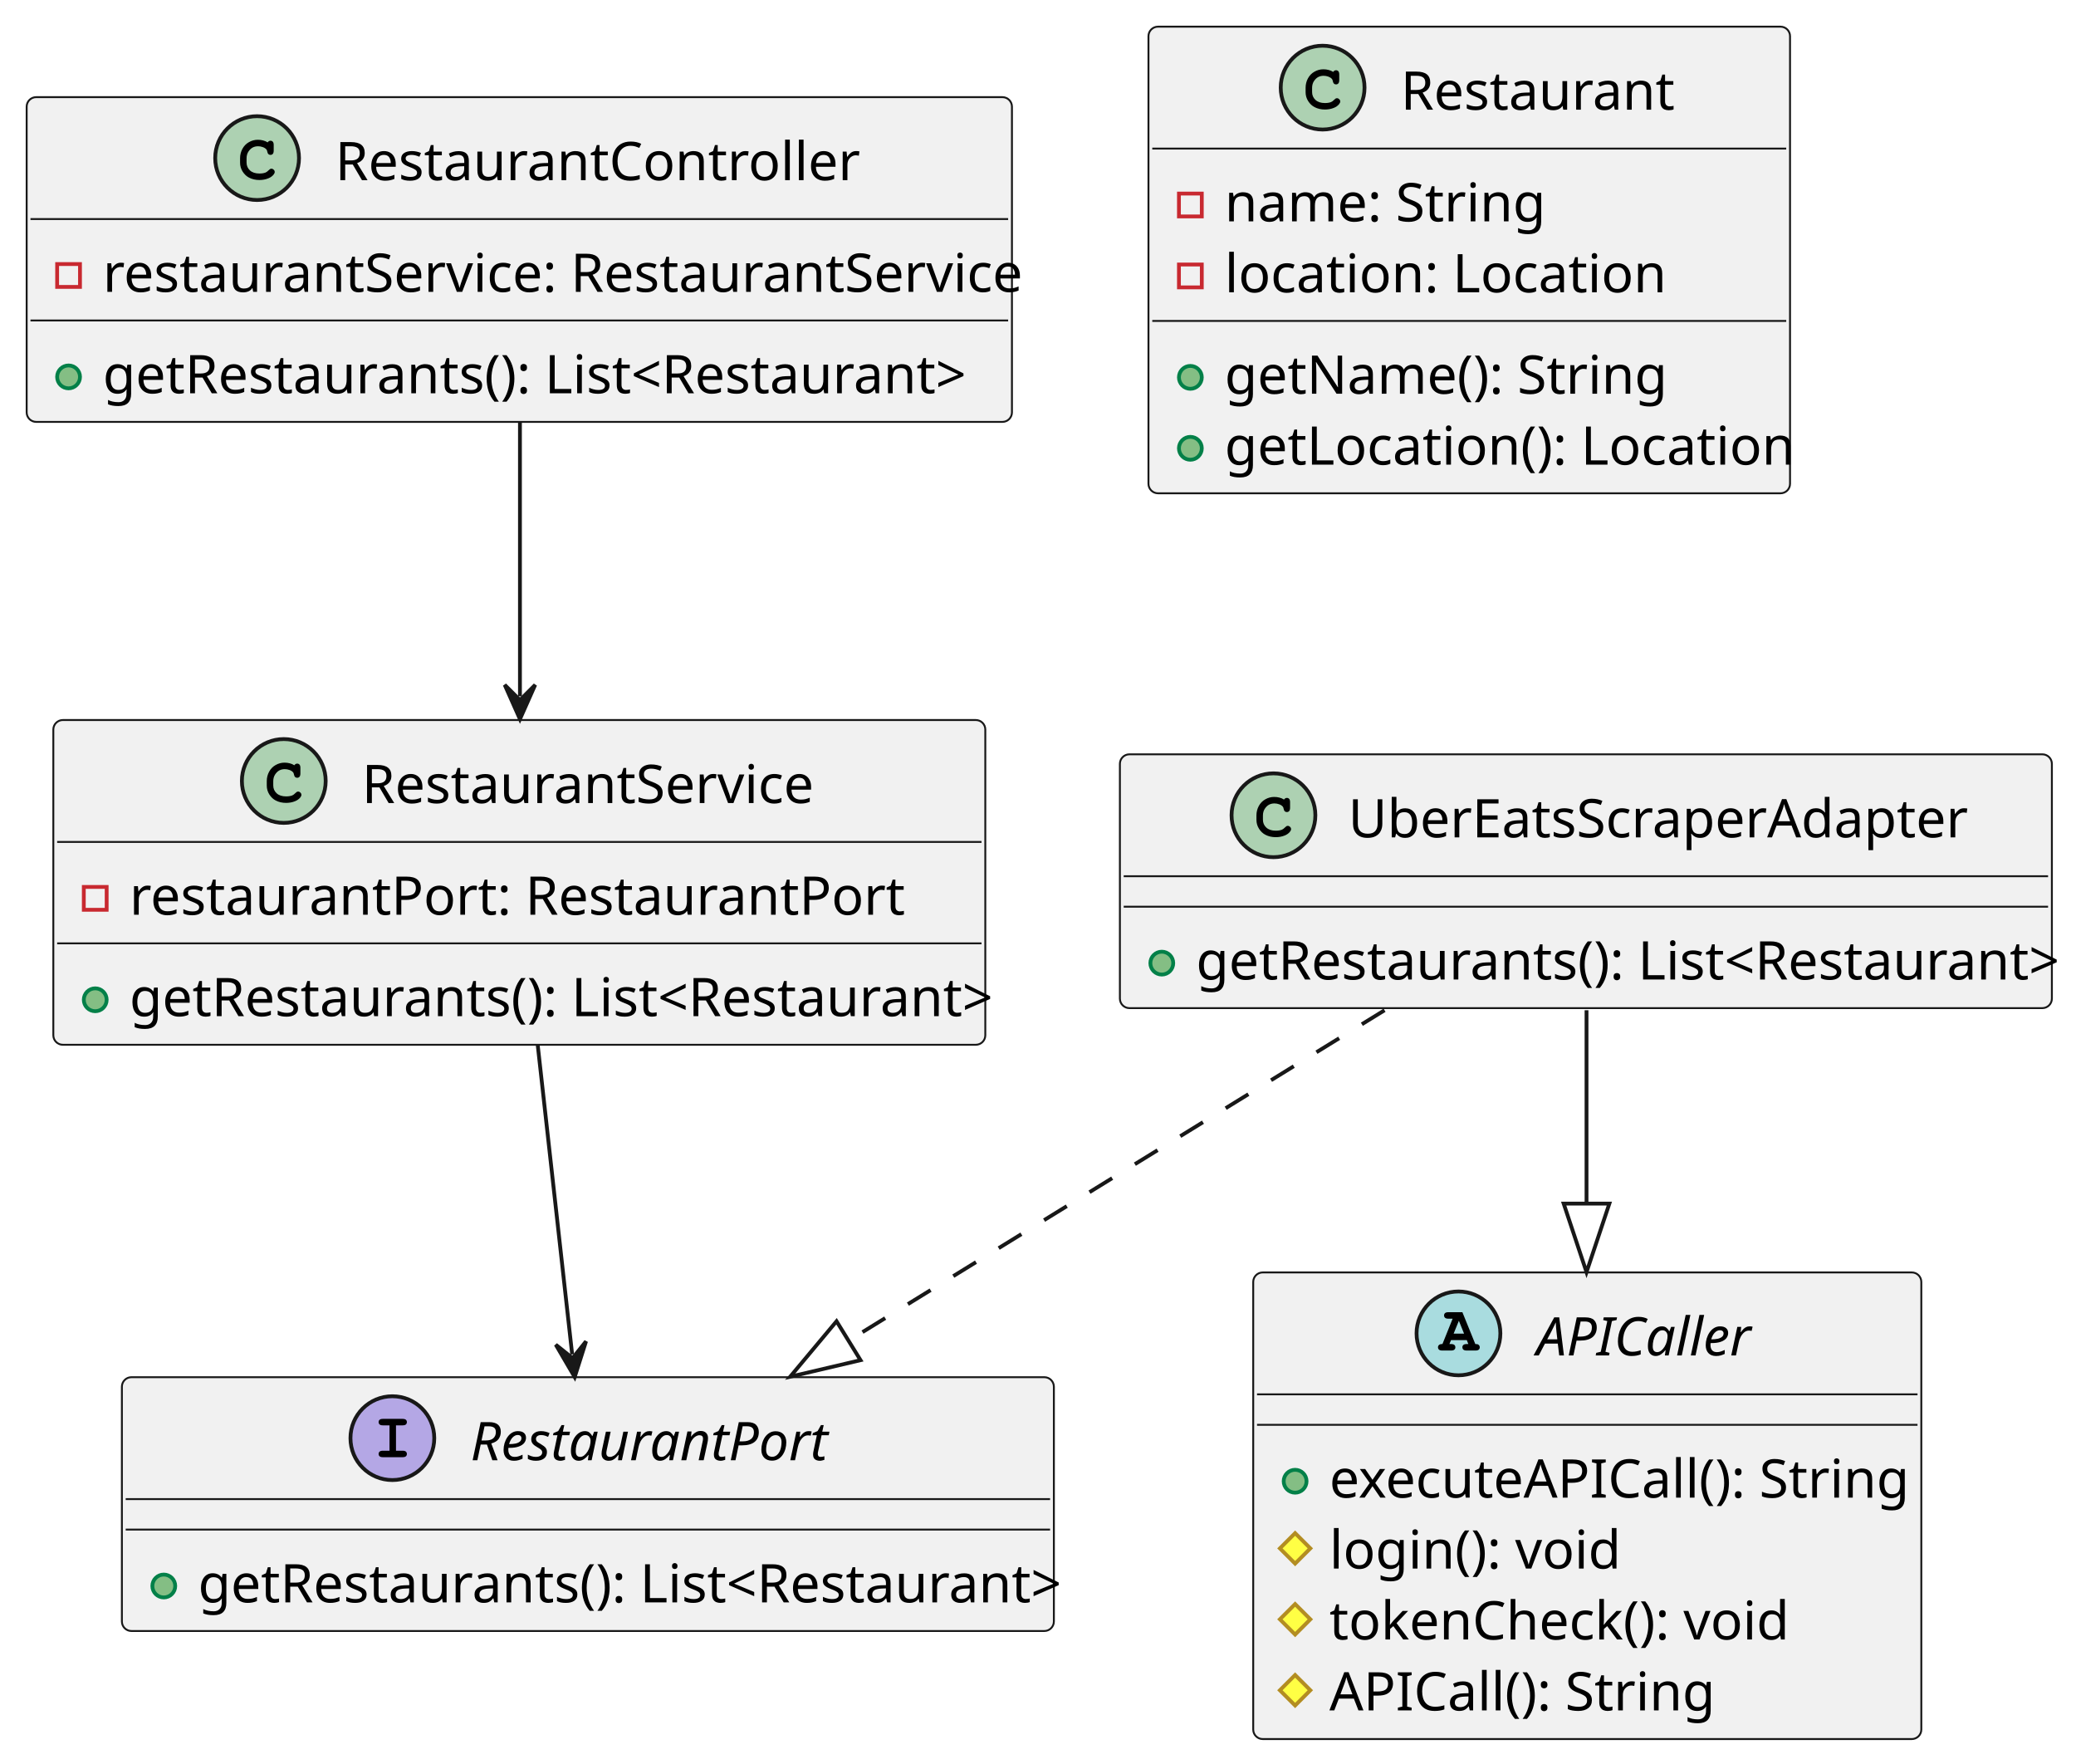
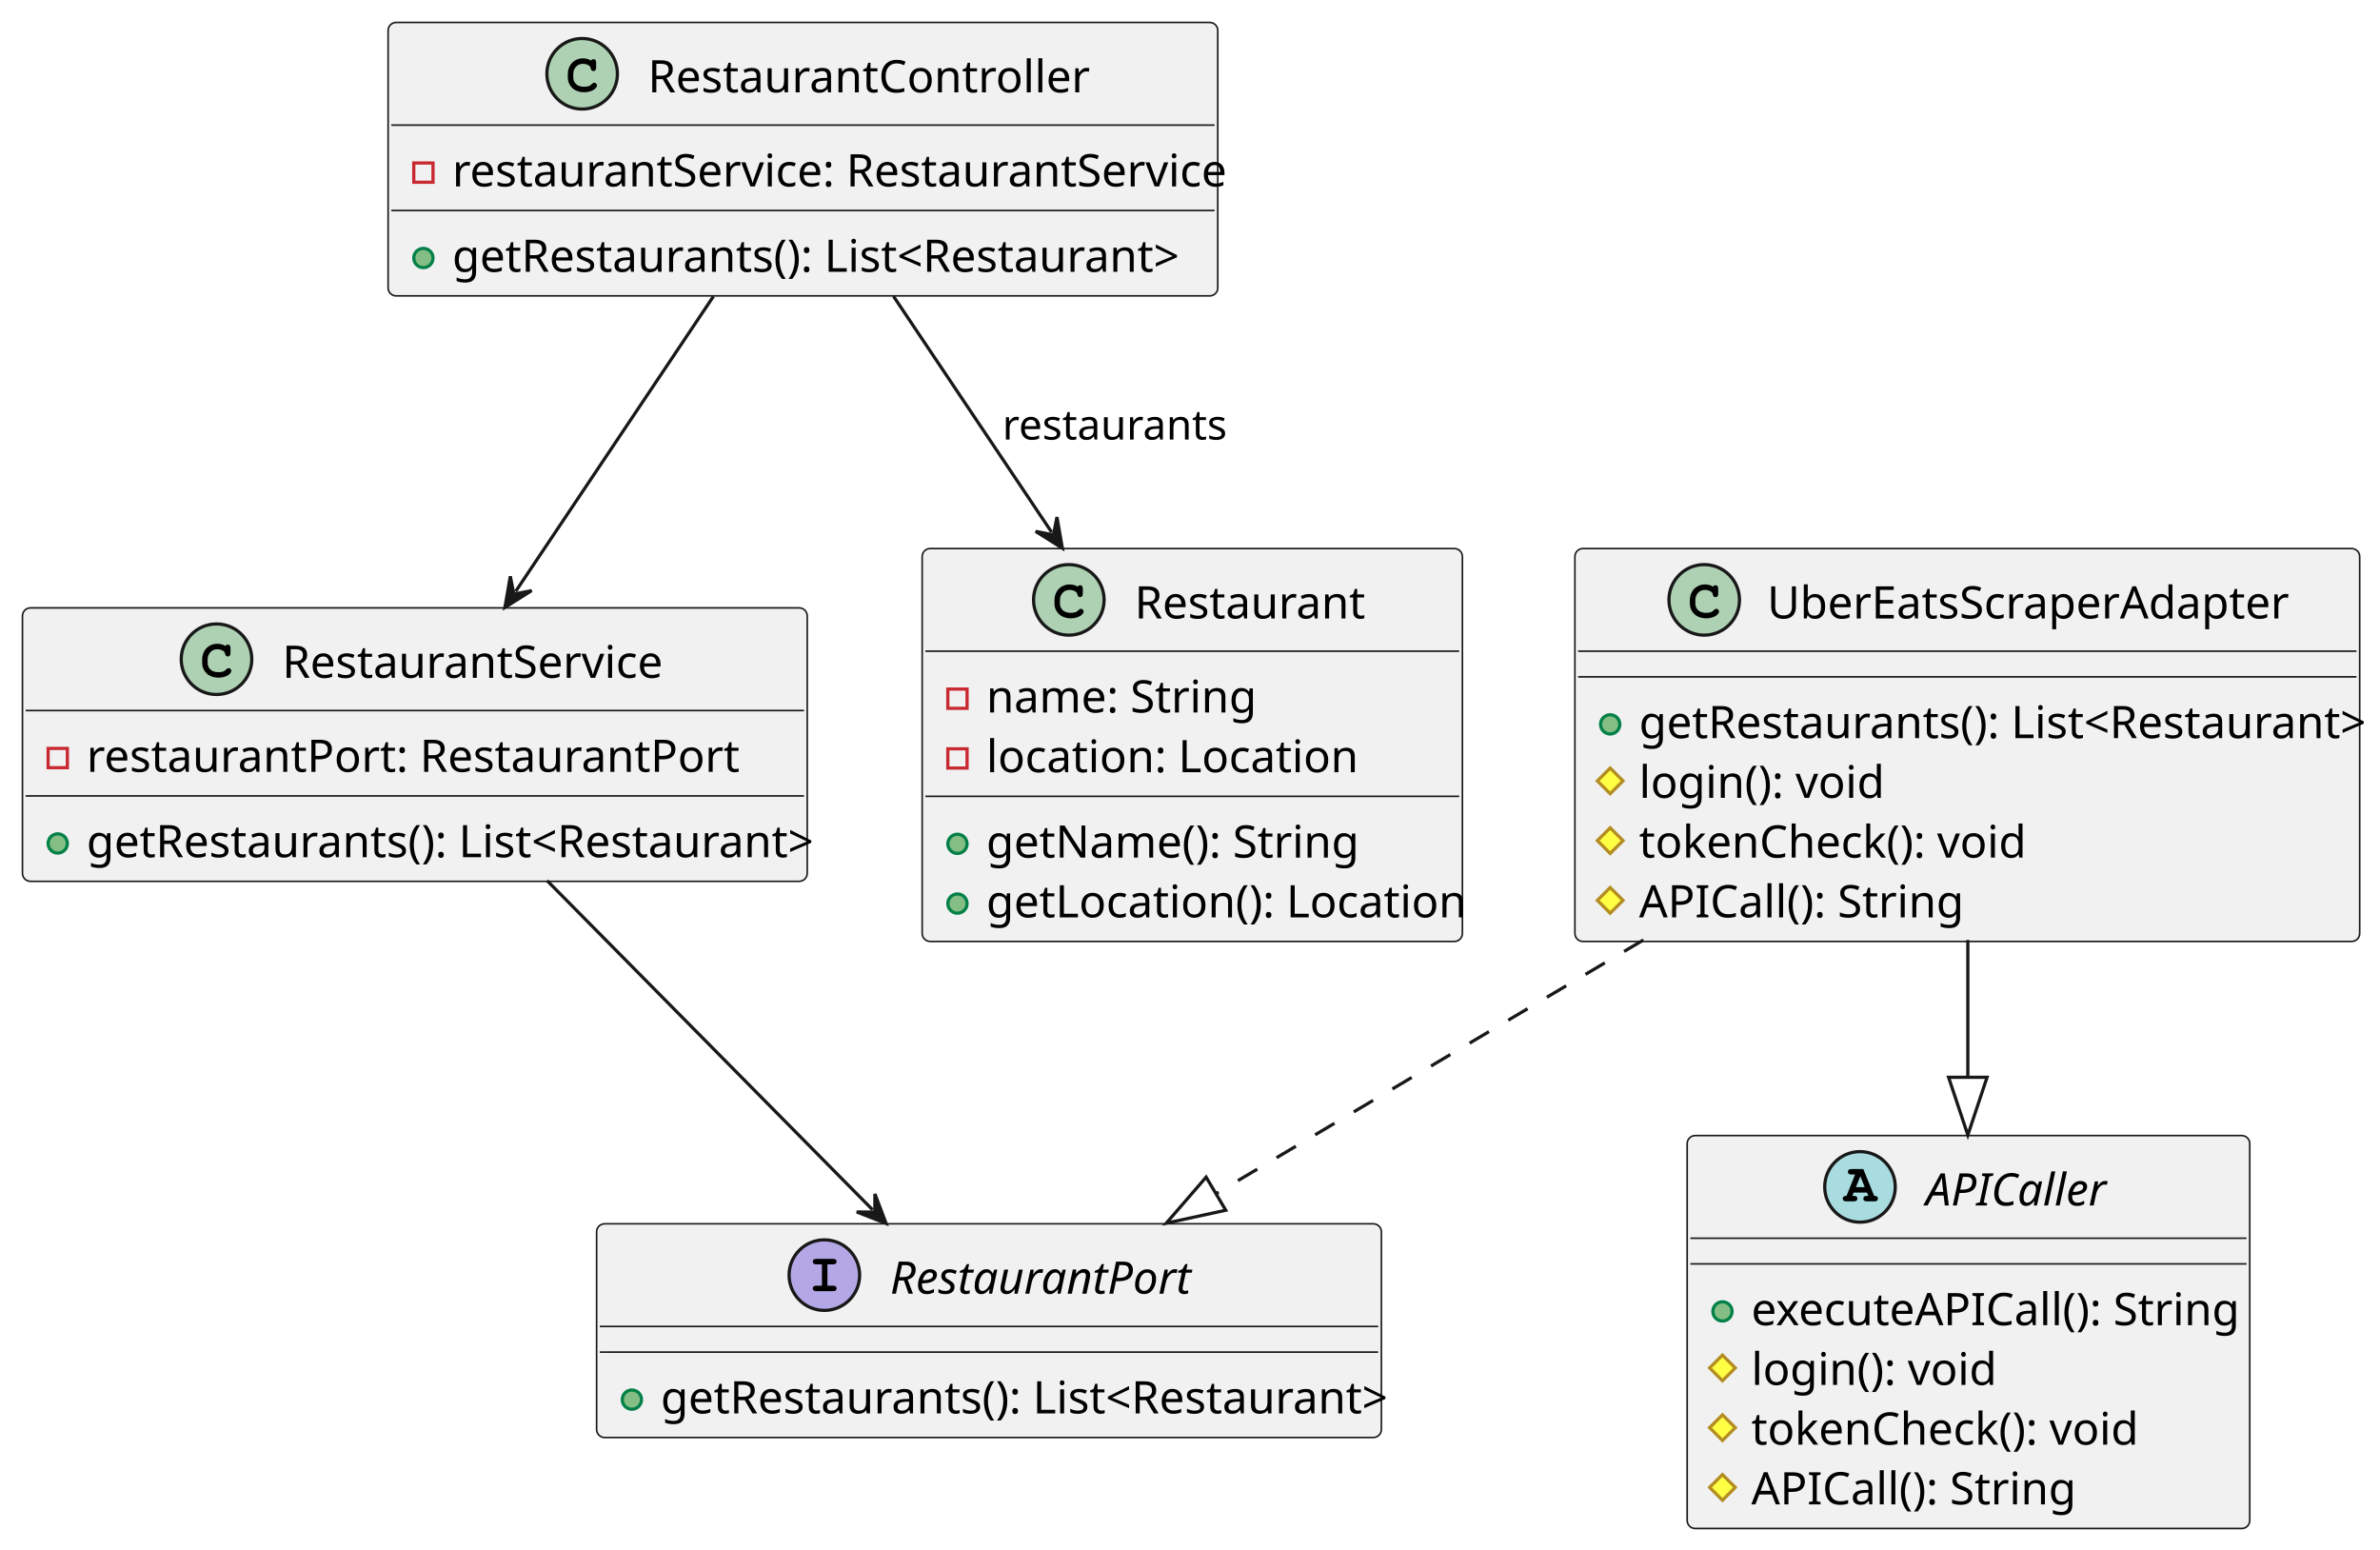
- <svg xmlns="http://www.w3.org/2000/svg" contentStyleType="text/css" height="463px" preserveAspectRatio="none" style="width:545px;height:463px;background:#FFFFFF;" version="1.1" viewBox="0 0 545 463" width="545px" zoomAndPan="magnify">
+ <svg xmlns="http://www.w3.org/2000/svg" contentStyleType="text/css" height="483px" preserveAspectRatio="none" style="width:742px;height:483px;background:#FFFFFF;" version="1.1" viewBox="0 0 742 483" width="742px" zoomAndPan="magnify">
  <defs />
  <g>
    <g id="elem_RestaurantController">
-       <rect codeLine="3" fill="#F1F1F1" height="85.242" id="RestaurantController" rx="2.5" ry="2.5" style="stroke:#181818;stroke-width:0.5;" width="258.661" x="7" y="25.5" />
-       <ellipse cx="67.495" cy="41.5" fill="#ADD1B2" rx="11" ry="11" style="stroke:#181818;stroke-width:1.0;" />
-       <path d="M70.26,37.375 Q70.416,37.156 70.604,37.047 Q70.791,36.938 71.01,36.938 Q71.385,36.938 71.62,37.203 Q71.854,37.453 71.854,38.062 L71.854,39.516 Q71.854,40.125 71.62,40.391 Q71.385,40.656 71.01,40.656 Q70.666,40.656 70.463,40.453 Q70.26,40.266 70.151,39.75 Q70.104,39.391 69.916,39.203 Q69.588,38.828 68.979,38.609 Q68.37,38.391 67.745,38.391 Q66.979,38.391 66.338,38.719 Q65.713,39.047 65.213,39.797 Q64.729,40.547 64.729,41.578 L64.729,42.672 Q64.729,43.906 65.62,44.734 Q66.51,45.547 68.104,45.547 Q69.041,45.547 69.698,45.297 Q70.088,45.141 70.51,44.703 Q70.776,44.438 70.916,44.359 Q71.073,44.281 71.276,44.281 Q71.604,44.281 71.854,44.547 Q72.12,44.797 72.12,45.141 Q72.12,45.484 71.776,45.891 Q71.276,46.469 70.479,46.797 Q69.401,47.25 68.104,47.25 Q66.588,47.25 65.385,46.625 Q64.401,46.125 63.713,45.062 Q63.026,43.984 63.026,42.703 L63.026,41.547 Q63.026,40.219 63.635,39.078 Q64.26,37.922 65.354,37.312 Q66.448,36.688 67.682,36.688 Q68.416,36.688 69.057,36.859 Q69.713,37.016 70.26,37.375 Z " fill="#000000" />
-       <text fill="#000000" font-family="sans-serif" font-size="14" lengthAdjust="spacing" textLength="129.172" x="87.995" y="47.297">RestaurantController</text>
-       <line style="stroke:#181818;stroke-width:0.5;" x1="8" x2="264.661" y1="57.5" y2="57.5" />
-       <rect fill="none" height="6" style="stroke:#C82930;stroke-width:1.0;" width="6" x="15" y="69.311" />
-       <text fill="#000000" font-family="sans-serif" font-size="14" lengthAdjust="spacing" textLength="232.661" x="27" y="76.607">restaurantService: RestaurantService</text>
-       <line style="stroke:#181818;stroke-width:0.5;" x1="8" x2="264.661" y1="84.121" y2="84.121" />
-       <ellipse cx="18" cy="98.932" fill="#84BE84" rx="3" ry="3" style="stroke:#038048;stroke-width:1.0;" />
-       <text fill="#000000" font-family="sans-serif" font-size="14" lengthAdjust="spacing" textLength="218.668" x="27" y="103.228">getRestaurants(): List&lt;Restaurant&gt;</text>
+       <rect codeLine="3" fill="#F1F1F1" height="85.242" id="RestaurantController" rx="2.5" ry="2.5" style="stroke:#181818;stroke-width:0.5;" width="258.661" x="121" y="7" />
+       <ellipse cx="181.495" cy="23" fill="#ADD1B2" rx="11" ry="11" style="stroke:#181818;stroke-width:1.0;" />
+       <path d="M184.26,18.875 Q184.417,18.656 184.604,18.547 Q184.792,18.438 185.01,18.438 Q185.385,18.438 185.62,18.703 Q185.854,18.953 185.854,19.562 L185.854,21.016 Q185.854,21.625 185.62,21.891 Q185.385,22.156 185.01,22.156 Q184.667,22.156 184.463,21.953 Q184.26,21.766 184.151,21.25 Q184.104,20.891 183.917,20.703 Q183.588,20.328 182.979,20.109 Q182.37,19.891 181.745,19.891 Q180.979,19.891 180.338,20.219 Q179.713,20.547 179.213,21.297 Q178.729,22.047 178.729,23.078 L178.729,24.172 Q178.729,25.406 179.62,26.234 Q180.51,27.047 182.104,27.047 Q183.042,27.047 183.698,26.797 Q184.088,26.641 184.51,26.203 Q184.776,25.938 184.917,25.859 Q185.073,25.781 185.276,25.781 Q185.604,25.781 185.854,26.047 Q186.12,26.297 186.12,26.641 Q186.12,26.984 185.776,27.391 Q185.276,27.969 184.479,28.297 Q183.401,28.75 182.104,28.75 Q180.588,28.75 179.385,28.125 Q178.401,27.625 177.713,26.562 Q177.026,25.484 177.026,24.203 L177.026,23.047 Q177.026,21.719 177.635,20.578 Q178.26,19.422 179.354,18.812 Q180.448,18.188 181.682,18.188 Q182.417,18.188 183.057,18.359 Q183.713,18.516 184.26,18.875 Z " fill="#000000" />
+       <text fill="#000000" font-family="sans-serif" font-size="14" lengthAdjust="spacing" textLength="129.172" x="201.995" y="28.797">RestaurantController</text>
+       <line style="stroke:#181818;stroke-width:0.5;" x1="122" x2="378.661" y1="39" y2="39" />
+       <rect fill="none" height="6" style="stroke:#C82930;stroke-width:1.0;" width="6" x="129" y="50.81" />
+       <text fill="#000000" font-family="sans-serif" font-size="14" lengthAdjust="spacing" textLength="232.661" x="141" y="58.107">restaurantService: RestaurantService</text>
+       <line style="stroke:#181818;stroke-width:0.5;" x1="122" x2="378.661" y1="65.621" y2="65.621" />
+       <ellipse cx="132" cy="80.432" fill="#84BE84" rx="3" ry="3" style="stroke:#038048;stroke-width:1.0;" />
+       <text fill="#000000" font-family="sans-serif" font-size="14" lengthAdjust="spacing" textLength="218.668" x="141" y="84.728">getRestaurants(): List&lt;Restaurant&gt;</text>
    </g>
    <g id="elem_RestaurantService">
-       <rect codeLine="9" fill="#F1F1F1" height="85.242" id="RestaurantService" rx="2.5" ry="2.5" style="stroke:#181818;stroke-width:0.5;" width="244.668" x="14" y="189" />
-       <ellipse cx="74.501" cy="205" fill="#ADD1B2" rx="11" ry="11" style="stroke:#181818;stroke-width:1.0;" />
-       <path d="M77.267,200.875 Q77.423,200.656 77.611,200.547 Q77.798,200.438 78.017,200.438 Q78.392,200.438 78.626,200.703 Q78.861,200.953 78.861,201.562 L78.861,203.016 Q78.861,203.625 78.626,203.891 Q78.392,204.156 78.017,204.156 Q77.673,204.156 77.47,203.953 Q77.267,203.766 77.158,203.25 Q77.111,202.891 76.923,202.703 Q76.595,202.328 75.986,202.109 Q75.376,201.891 74.751,201.891 Q73.986,201.891 73.345,202.219 Q72.72,202.547 72.22,203.297 Q71.736,204.047 71.736,205.078 L71.736,206.172 Q71.736,207.406 72.626,208.234 Q73.517,209.047 75.111,209.047 Q76.048,209.047 76.705,208.797 Q77.095,208.641 77.517,208.203 Q77.783,207.938 77.923,207.859 Q78.08,207.781 78.283,207.781 Q78.611,207.781 78.861,208.047 Q79.126,208.297 79.126,208.641 Q79.126,208.984 78.783,209.391 Q78.283,209.969 77.486,210.297 Q76.408,210.75 75.111,210.75 Q73.595,210.75 72.392,210.125 Q71.408,209.625 70.72,208.562 Q70.033,207.484 70.033,206.203 L70.033,205.047 Q70.033,203.719 70.642,202.578 Q71.267,201.422 72.361,200.812 Q73.455,200.188 74.689,200.188 Q75.423,200.188 76.064,200.359 Q76.72,200.516 77.267,200.875 Z " fill="#000000" />
-       <text fill="#000000" font-family="sans-serif" font-size="14" lengthAdjust="spacing" textLength="115.165" x="95.001" y="210.797">RestaurantService</text>
-       <line style="stroke:#181818;stroke-width:0.5;" x1="15" x2="257.668" y1="221" y2="221" />
-       <rect fill="none" height="6" style="stroke:#C82930;stroke-width:1.0;" width="6" x="22" y="232.81" />
-       <text fill="#000000" font-family="sans-serif" font-size="14" lengthAdjust="spacing" textLength="190.648" x="34" y="240.107">restaurantPort: RestaurantPort</text>
-       <line style="stroke:#181818;stroke-width:0.5;" x1="15" x2="257.668" y1="247.621" y2="247.621" />
-       <ellipse cx="25" cy="262.432" fill="#84BE84" rx="3" ry="3" style="stroke:#038048;stroke-width:1.0;" />
-       <text fill="#000000" font-family="sans-serif" font-size="14" lengthAdjust="spacing" textLength="218.668" x="34" y="266.728">getRestaurants(): List&lt;Restaurant&gt;</text>
+       <rect codeLine="9" fill="#F1F1F1" height="85.242" id="RestaurantService" rx="2.5" ry="2.5" style="stroke:#181818;stroke-width:0.5;" width="244.668" x="7" y="189.5" />
+       <ellipse cx="67.501" cy="205.5" fill="#ADD1B2" rx="11" ry="11" style="stroke:#181818;stroke-width:1.0;" />
+       <path d="M70.267,201.375 Q70.423,201.156 70.611,201.047 Q70.798,200.938 71.017,200.938 Q71.392,200.938 71.626,201.203 Q71.861,201.453 71.861,202.062 L71.861,203.516 Q71.861,204.125 71.626,204.391 Q71.392,204.656 71.017,204.656 Q70.673,204.656 70.47,204.453 Q70.267,204.266 70.158,203.75 Q70.111,203.391 69.923,203.203 Q69.595,202.828 68.986,202.609 Q68.376,202.391 67.751,202.391 Q66.986,202.391 66.345,202.719 Q65.72,203.047 65.22,203.797 Q64.736,204.547 64.736,205.578 L64.736,206.672 Q64.736,207.906 65.626,208.734 Q66.517,209.547 68.111,209.547 Q69.048,209.547 69.705,209.297 Q70.095,209.141 70.517,208.703 Q70.783,208.438 70.923,208.359 Q71.08,208.281 71.283,208.281 Q71.611,208.281 71.861,208.547 Q72.126,208.797 72.126,209.141 Q72.126,209.484 71.783,209.891 Q71.283,210.469 70.486,210.797 Q69.408,211.25 68.111,211.25 Q66.595,211.25 65.392,210.625 Q64.408,210.125 63.72,209.062 Q63.033,207.984 63.033,206.703 L63.033,205.547 Q63.033,204.219 63.642,203.078 Q64.267,201.922 65.361,201.312 Q66.455,200.688 67.689,200.688 Q68.423,200.688 69.064,200.859 Q69.72,201.016 70.267,201.375 Z " fill="#000000" />
+       <text fill="#000000" font-family="sans-serif" font-size="14" lengthAdjust="spacing" textLength="115.165" x="88.001" y="211.297">RestaurantService</text>
+       <line style="stroke:#181818;stroke-width:0.5;" x1="8" x2="250.668" y1="221.5" y2="221.5" />
+       <rect fill="none" height="6" style="stroke:#C82930;stroke-width:1.0;" width="6" x="15" y="233.31" />
+       <text fill="#000000" font-family="sans-serif" font-size="14" lengthAdjust="spacing" textLength="190.648" x="27" y="240.607">restaurantPort: RestaurantPort</text>
+       <line style="stroke:#181818;stroke-width:0.5;" x1="8" x2="250.668" y1="248.121" y2="248.121" />
+       <ellipse cx="18" cy="262.932" fill="#84BE84" rx="3" ry="3" style="stroke:#038048;stroke-width:1.0;" />
+       <text fill="#000000" font-family="sans-serif" font-size="14" lengthAdjust="spacing" textLength="218.668" x="27" y="267.228">getRestaurants(): List&lt;Restaurant&gt;</text>
    </g>
    <g id="elem_APICaller">
-       <rect codeLine="15" fill="#F1F1F1" height="122.484" id="APICaller" rx="2.5" ry="2.5" style="stroke:#181818;stroke-width:0.5;" width="175.393" x="329" y="334" />
-       <ellipse cx="382.881" cy="350" fill="#A9DCDF" rx="11" ry="11" style="stroke:#181818;stroke-width:1.0;" />
-       <path d="M385.068,351.766 L380.928,351.766 L380.506,352.797 L380.928,352.797 Q381.537,352.797 381.803,353.031 Q382.068,353.266 382.068,353.656 Q382.068,354.031 381.803,354.266 Q381.537,354.5 380.928,354.5 L378.631,354.5 Q378.022,354.5 377.772,354.266 Q377.506,354.031 377.506,353.641 Q377.506,353.266 377.787,353.031 Q378.053,352.781 378.678,352.797 L381.35,346.141 L380.24,346.141 Q379.631,346.141 379.365,345.906 Q379.1,345.672 379.1,345.281 Q379.1,344.906 379.365,344.672 Q379.631,344.438 380.24,344.438 L383.912,344.438 L387.303,352.797 Q387.897,352.797 388.084,352.938 Q388.475,353.203 388.475,353.656 Q388.475,354.031 388.209,354.266 Q387.959,354.5 387.35,354.5 L385.053,354.5 Q384.443,354.5 384.178,354.266 Q383.912,354.031 383.912,353.641 Q383.912,353.266 384.178,353.031 Q384.443,352.797 385.053,352.797 L385.475,352.797 L385.068,351.766 Z M384.35,350.062 L382.99,346.688 L381.615,350.062 L384.35,350.062 Z " fill="#000000" />
-       <text fill="#000000" font-family="sans-serif" font-size="14" font-style="italic" lengthAdjust="spacing" textLength="59.131" x="403.381" y="355.797">APICaller</text>
-       <line style="stroke:#181818;stroke-width:0.5;" x1="330" x2="503.393" y1="366" y2="366" />
-       <line style="stroke:#181818;stroke-width:0.5;" x1="330" x2="503.393" y1="374" y2="374" />
-       <ellipse cx="340" cy="388.81" fill="#84BE84" rx="3" ry="3" style="stroke:#038048;stroke-width:1.0;" />
-       <text fill="#000000" font-family="sans-serif" font-size="14" lengthAdjust="spacing" textLength="149.393" x="349" y="393.107">executeAPICall(): String</text>
-       <polygon fill="#FFFF44" points="340,402.432,344,406.432,340,410.432,336,406.432" style="stroke:#B38D22;stroke-width:1.0;" />
-       <text fill="#000000" font-family="sans-serif" font-size="14" lengthAdjust="spacing" textLength="72.365" x="349" y="411.728">login(): void</text>
-       <polygon fill="#FFFF44" points="340,421.053,344,425.053,340,429.053,336,425.053" style="stroke:#B38D22;stroke-width:1.0;" />
-       <text fill="#000000" font-family="sans-serif" font-size="14" lengthAdjust="spacing" textLength="116.717" x="349" y="430.35">tokenCheck(): void</text>
-       <polygon fill="#FFFF44" points="340,439.674,344,443.674,340,447.674,336,443.674" style="stroke:#B38D22;stroke-width:1.0;" />
-       <text fill="#000000" font-family="sans-serif" font-size="14" lengthAdjust="spacing" textLength="100.358" x="349" y="448.971">APICall(): String</text>
+       <rect codeLine="15" fill="#F1F1F1" height="122.484" id="APICaller" rx="2.5" ry="2.5" style="stroke:#181818;stroke-width:0.5;" width="175.393" x="526" y="354" />
+       <ellipse cx="579.881" cy="370" fill="#A9DCDF" rx="11" ry="11" style="stroke:#181818;stroke-width:1.0;" />
+       <path d="M582.068,371.766 L577.928,371.766 L577.506,372.797 L577.928,372.797 Q578.537,372.797 578.803,373.031 Q579.068,373.266 579.068,373.656 Q579.068,374.031 578.803,374.266 Q578.537,374.5 577.928,374.5 L575.631,374.5 Q575.021,374.5 574.771,374.266 Q574.506,374.031 574.506,373.641 Q574.506,373.266 574.787,373.031 Q575.053,372.781 575.678,372.797 L578.35,366.141 L577.24,366.141 Q576.631,366.141 576.365,365.906 Q576.1,365.672 576.1,365.281 Q576.1,364.906 576.365,364.672 Q576.631,364.438 577.24,364.438 L580.912,364.438 L584.303,372.797 Q584.896,372.797 585.084,372.938 Q585.475,373.203 585.475,373.656 Q585.475,374.031 585.209,374.266 Q584.959,374.5 584.35,374.5 L582.053,374.5 Q581.443,374.5 581.178,374.266 Q580.912,374.031 580.912,373.641 Q580.912,373.266 581.178,373.031 Q581.443,372.797 582.053,372.797 L582.475,372.797 L582.068,371.766 Z M581.35,370.062 L579.99,366.688 L578.615,370.062 L581.35,370.062 Z " fill="#000000" />
+       <text fill="#000000" font-family="sans-serif" font-size="14" font-style="italic" lengthAdjust="spacing" textLength="59.131" x="600.381" y="375.797">APICaller</text>
+       <line style="stroke:#181818;stroke-width:0.5;" x1="527" x2="700.393" y1="386" y2="386" />
+       <line style="stroke:#181818;stroke-width:0.5;" x1="527" x2="700.393" y1="394" y2="394" />
+       <ellipse cx="537" cy="408.81" fill="#84BE84" rx="3" ry="3" style="stroke:#038048;stroke-width:1.0;" />
+       <text fill="#000000" font-family="sans-serif" font-size="14" lengthAdjust="spacing" textLength="149.393" x="546" y="413.107">executeAPICall(): String</text>
+       <polygon fill="#FFFF44" points="537,422.432,541,426.432,537,430.432,533,426.432" style="stroke:#B38D22;stroke-width:1.0;" />
+       <text fill="#000000" font-family="sans-serif" font-size="14" lengthAdjust="spacing" textLength="72.365" x="546" y="431.728">login(): void</text>
+       <polygon fill="#FFFF44" points="537,441.053,541,445.053,537,449.053,533,445.053" style="stroke:#B38D22;stroke-width:1.0;" />
+       <text fill="#000000" font-family="sans-serif" font-size="14" lengthAdjust="spacing" textLength="116.717" x="546" y="450.35">tokenCheck(): void</text>
+       <polygon fill="#FFFF44" points="537,459.674,541,463.674,537,467.674,533,463.674" style="stroke:#B38D22;stroke-width:1.0;" />
+       <text fill="#000000" font-family="sans-serif" font-size="14" lengthAdjust="spacing" textLength="100.358" x="546" y="468.971">APICall(): String</text>
    </g>
    <g id="elem_RestaurantPort">
-       <rect codeLine="22" fill="#F1F1F1" height="66.621" id="RestaurantPort" rx="2.5" ry="2.5" style="stroke:#181818;stroke-width:0.5;" width="244.668" x="32" y="361.5" />
-       <ellipse cx="103.005" cy="377.5" fill="#B4A7E5" rx="11" ry="11" style="stroke:#181818;stroke-width:1.0;" />
-       <path d="M103.958,374.141 L103.958,380.797 L105.677,380.797 Q106.286,380.797 106.552,381.031 Q106.817,381.266 106.817,381.656 Q106.817,382.031 106.552,382.266 Q106.286,382.5 105.677,382.5 L100.536,382.5 Q99.927,382.5 99.661,382.266 Q99.395,382.031 99.395,381.641 Q99.395,381.266 99.661,381.031 Q99.927,380.797 100.536,380.797 L102.255,380.797 L102.255,374.141 L100.536,374.141 Q99.927,374.141 99.661,373.906 Q99.395,373.672 99.395,373.281 Q99.395,372.906 99.661,372.672 Q99.927,372.438 100.536,372.438 L105.677,372.438 Q106.286,372.438 106.552,372.672 Q106.817,372.906 106.817,373.281 Q106.817,373.672 106.552,373.906 Q106.286,374.141 105.677,374.141 L103.958,374.141 Z " fill="#000000" />
-       <text fill="#000000" font-family="sans-serif" font-size="14" font-style="italic" lengthAdjust="spacing" textLength="94.158" x="123.505" y="383.297">RestaurantPort</text>
-       <line style="stroke:#181818;stroke-width:0.5;" x1="33" x2="275.668" y1="393.5" y2="393.5" />
-       <line style="stroke:#181818;stroke-width:0.5;" x1="33" x2="275.668" y1="401.5" y2="401.5" />
-       <ellipse cx="43" cy="416.31" fill="#84BE84" rx="3" ry="3" style="stroke:#038048;stroke-width:1.0;" />
-       <text fill="#000000" font-family="sans-serif" font-size="14" lengthAdjust="spacing" textLength="218.668" x="52" y="420.607">getRestaurants(): List&lt;Restaurant&gt;</text>
+       <rect codeLine="22" fill="#F1F1F1" height="66.621" id="RestaurantPort" rx="2.5" ry="2.5" style="stroke:#181818;stroke-width:0.5;" width="244.668" x="186" y="381.5" />
+       <ellipse cx="257.005" cy="397.5" fill="#B4A7E5" rx="11" ry="11" style="stroke:#181818;stroke-width:1.0;" />
+       <path d="M257.958,394.141 L257.958,400.797 L259.677,400.797 Q260.286,400.797 260.552,401.031 Q260.817,401.266 260.817,401.656 Q260.817,402.031 260.552,402.266 Q260.286,402.5 259.677,402.5 L254.536,402.5 Q253.927,402.5 253.661,402.266 Q253.395,402.031 253.395,401.641 Q253.395,401.266 253.661,401.031 Q253.927,400.797 254.536,400.797 L256.255,400.797 L256.255,394.141 L254.536,394.141 Q253.927,394.141 253.661,393.906 Q253.395,393.672 253.395,393.281 Q253.395,392.906 253.661,392.672 Q253.927,392.438 254.536,392.438 L259.677,392.438 Q260.286,392.438 260.552,392.672 Q260.817,392.906 260.817,393.281 Q260.817,393.672 260.552,393.906 Q260.286,394.141 259.677,394.141 L257.958,394.141 Z " fill="#000000" />
+       <text fill="#000000" font-family="sans-serif" font-size="14" font-style="italic" lengthAdjust="spacing" textLength="94.158" x="277.505" y="403.297">RestaurantPort</text>
+       <line style="stroke:#181818;stroke-width:0.5;" x1="187" x2="429.668" y1="413.5" y2="413.5" />
+       <line style="stroke:#181818;stroke-width:0.5;" x1="187" x2="429.668" y1="421.5" y2="421.5" />
+       <ellipse cx="197" cy="436.31" fill="#84BE84" rx="3" ry="3" style="stroke:#038048;stroke-width:1.0;" />
+       <text fill="#000000" font-family="sans-serif" font-size="14" lengthAdjust="spacing" textLength="218.668" x="206" y="440.607">getRestaurants(): List&lt;Restaurant&gt;</text>
    </g>
    <g id="elem_UberEatsScraperAdapter">
-       <rect codeLine="26" fill="#F1F1F1" height="66.621" id="UberEatsScraperAdapter" rx="2.5" ry="2.5" style="stroke:#181818;stroke-width:0.5;" width="244.668" x="294" y="198" />
-       <ellipse cx="334.315" cy="214" fill="#ADD1B2" rx="11" ry="11" style="stroke:#181818;stroke-width:1.0;" />
-       <path d="M337.08,209.875 Q337.237,209.656 337.424,209.547 Q337.612,209.438 337.83,209.438 Q338.205,209.438 338.44,209.703 Q338.674,209.953 338.674,210.562 L338.674,212.016 Q338.674,212.625 338.44,212.891 Q338.205,213.156 337.83,213.156 Q337.487,213.156 337.283,212.953 Q337.08,212.766 336.971,212.25 Q336.924,211.891 336.737,211.703 Q336.408,211.328 335.799,211.109 Q335.19,210.891 334.565,210.891 Q333.799,210.891 333.158,211.219 Q332.533,211.547 332.033,212.297 Q331.549,213.047 331.549,214.078 L331.549,215.172 Q331.549,216.406 332.44,217.234 Q333.33,218.047 334.924,218.047 Q335.862,218.047 336.518,217.797 Q336.908,217.641 337.33,217.203 Q337.596,216.938 337.737,216.859 Q337.893,216.781 338.096,216.781 Q338.424,216.781 338.674,217.047 Q338.94,217.297 338.94,217.641 Q338.94,217.984 338.596,218.391 Q338.096,218.969 337.299,219.297 Q336.221,219.75 334.924,219.75 Q333.408,219.75 332.205,219.125 Q331.221,218.625 330.533,217.562 Q329.846,216.484 329.846,215.203 L329.846,214.047 Q329.846,212.719 330.455,211.578 Q331.08,210.422 332.174,209.812 Q333.268,209.188 334.502,209.188 Q335.237,209.188 335.877,209.359 Q336.533,209.516 337.08,209.875 Z " fill="#000000" />
-       <text fill="#000000" font-family="sans-serif" font-size="14" lengthAdjust="spacing" textLength="156.413" x="353.94" y="219.797">UberEatsScraperAdapter</text>
-       <line style="stroke:#181818;stroke-width:0.5;" x1="295" x2="537.668" y1="230" y2="230" />
-       <line style="stroke:#181818;stroke-width:0.5;" x1="295" x2="537.668" y1="238" y2="238" />
-       <ellipse cx="305" cy="252.81" fill="#84BE84" rx="3" ry="3" style="stroke:#038048;stroke-width:1.0;" />
-       <text fill="#000000" font-family="sans-serif" font-size="14" lengthAdjust="spacing" textLength="218.668" x="314" y="257.107">getRestaurants(): List&lt;Restaurant&gt;</text>
+       <rect codeLine="26" fill="#F1F1F1" height="122.484" id="UberEatsScraperAdapter" rx="2.5" ry="2.5" style="stroke:#181818;stroke-width:0.5;" width="244.668" x="491" y="171" />
+       <ellipse cx="531.315" cy="187" fill="#ADD1B2" rx="11" ry="11" style="stroke:#181818;stroke-width:1.0;" />
+       <path d="M534.08,182.875 Q534.237,182.656 534.424,182.547 Q534.612,182.438 534.83,182.438 Q535.205,182.438 535.44,182.703 Q535.674,182.953 535.674,183.562 L535.674,185.016 Q535.674,185.625 535.44,185.891 Q535.205,186.156 534.83,186.156 Q534.487,186.156 534.283,185.953 Q534.08,185.766 533.971,185.25 Q533.924,184.891 533.737,184.703 Q533.408,184.328 532.799,184.109 Q532.19,183.891 531.565,183.891 Q530.799,183.891 530.158,184.219 Q529.533,184.547 529.033,185.297 Q528.549,186.047 528.549,187.078 L528.549,188.172 Q528.549,189.406 529.44,190.234 Q530.33,191.047 531.924,191.047 Q532.862,191.047 533.518,190.797 Q533.908,190.641 534.33,190.203 Q534.596,189.938 534.737,189.859 Q534.893,189.781 535.096,189.781 Q535.424,189.781 535.674,190.047 Q535.94,190.297 535.94,190.641 Q535.94,190.984 535.596,191.391 Q535.096,191.969 534.299,192.297 Q533.221,192.75 531.924,192.75 Q530.408,192.75 529.205,192.125 Q528.221,191.625 527.533,190.562 Q526.846,189.484 526.846,188.203 L526.846,187.047 Q526.846,185.719 527.455,184.578 Q528.08,183.422 529.174,182.812 Q530.268,182.188 531.502,182.188 Q532.237,182.188 532.877,182.359 Q533.533,182.516 534.08,182.875 Z " fill="#000000" />
+       <text fill="#000000" font-family="sans-serif" font-size="14" lengthAdjust="spacing" textLength="156.413" x="550.94" y="192.797">UberEatsScraperAdapter</text>
+       <line style="stroke:#181818;stroke-width:0.5;" x1="492" x2="734.668" y1="203" y2="203" />
+       <line style="stroke:#181818;stroke-width:0.5;" x1="492" x2="734.668" y1="211" y2="211" />
+       <ellipse cx="502" cy="225.81" fill="#84BE84" rx="3" ry="3" style="stroke:#038048;stroke-width:1.0;" />
+       <text fill="#000000" font-family="sans-serif" font-size="14" lengthAdjust="spacing" textLength="218.668" x="511" y="230.107">getRestaurants(): List&lt;Restaurant&gt;</text>
+       <polygon fill="#FFFF44" points="502,239.432,506,243.432,502,247.432,498,243.432" style="stroke:#B38D22;stroke-width:1.0;" />
+       <text fill="#000000" font-family="sans-serif" font-size="14" lengthAdjust="spacing" textLength="72.365" x="511" y="248.728">login(): void</text>
+       <polygon fill="#FFFF44" points="502,258.053,506,262.053,502,266.053,498,262.053" style="stroke:#B38D22;stroke-width:1.0;" />
+       <text fill="#000000" font-family="sans-serif" font-size="14" lengthAdjust="spacing" textLength="116.717" x="511" y="267.35">tokenCheck(): void</text>
+       <polygon fill="#FFFF44" points="502,276.674,506,280.674,502,284.674,498,280.674" style="stroke:#B38D22;stroke-width:1.0;" />
+       <text fill="#000000" font-family="sans-serif" font-size="14" lengthAdjust="spacing" textLength="100.358" x="511" y="285.971">APICall(): String</text>
    </g>
    <g id="elem_Restaurant">
-       <rect codeLine="30" fill="#F1F1F1" height="122.484" id="Restaurant" rx="2.5" ry="2.5" style="stroke:#181818;stroke-width:0.5;" width="168.427" x="301.5" y="7" />
-       <ellipse cx="347.222" cy="23" fill="#ADD1B2" rx="11" ry="11" style="stroke:#181818;stroke-width:1.0;" />
-       <path d="M349.988,18.875 Q350.144,18.656 350.332,18.547 Q350.519,18.438 350.738,18.438 Q351.113,18.438 351.347,18.703 Q351.582,18.953 351.582,19.562 L351.582,21.016 Q351.582,21.625 351.347,21.891 Q351.113,22.156 350.738,22.156 Q350.394,22.156 350.191,21.953 Q349.988,21.766 349.878,21.25 Q349.832,20.891 349.644,20.703 Q349.316,20.328 348.707,20.109 Q348.097,19.891 347.472,19.891 Q346.707,19.891 346.066,20.219 Q345.441,20.547 344.941,21.297 Q344.457,22.047 344.457,23.078 L344.457,24.172 Q344.457,25.406 345.347,26.234 Q346.238,27.047 347.832,27.047 Q348.769,27.047 349.425,26.797 Q349.816,26.641 350.238,26.203 Q350.503,25.938 350.644,25.859 Q350.8,25.781 351.003,25.781 Q351.332,25.781 351.582,26.047 Q351.847,26.297 351.847,26.641 Q351.847,26.984 351.503,27.391 Q351.003,27.969 350.207,28.297 Q349.128,28.75 347.832,28.75 Q346.316,28.75 345.113,28.125 Q344.128,27.625 343.441,26.562 Q342.753,25.484 342.753,24.203 L342.753,23.047 Q342.753,21.719 343.363,20.578 Q343.988,19.422 345.082,18.812 Q346.175,18.188 347.41,18.188 Q348.144,18.188 348.785,18.359 Q349.441,18.516 349.988,18.875 Z " fill="#000000" />
-       <text fill="#000000" font-family="sans-serif" font-size="14" lengthAdjust="spacing" textLength="68.482" x="367.722" y="28.797">Restaurant</text>
-       <line style="stroke:#181818;stroke-width:0.5;" x1="302.5" x2="468.927" y1="39" y2="39" />
-       <rect fill="none" height="6" style="stroke:#C82930;stroke-width:1.0;" width="6" x="309.5" y="50.81" />
-       <text fill="#000000" font-family="sans-serif" font-size="14" lengthAdjust="spacing" textLength="79.372" x="321.5" y="58.107">name: String</text>
-       <rect fill="none" height="6" style="stroke:#C82930;stroke-width:1.0;" width="6" x="309.5" y="69.432" />
-       <text fill="#000000" font-family="sans-serif" font-size="14" lengthAdjust="spacing" textLength="108.965" x="321.5" y="76.728">location: Location</text>
-       <line style="stroke:#181818;stroke-width:0.5;" x1="302.5" x2="468.927" y1="84.242" y2="84.242" />
-       <ellipse cx="312.5" cy="99.053" fill="#84BE84" rx="3" ry="3" style="stroke:#038048;stroke-width:1.0;" />
-       <text fill="#000000" font-family="sans-serif" font-size="14" lengthAdjust="spacing" textLength="110.482" x="321.5" y="103.35">getName(): String</text>
-       <ellipse cx="312.5" cy="117.674" fill="#84BE84" rx="3" ry="3" style="stroke:#038048;stroke-width:1.0;" />
-       <text fill="#000000" font-family="sans-serif" font-size="14" lengthAdjust="spacing" textLength="142.427" x="321.5" y="121.971">getLocation(): Location</text>
+       <rect codeLine="33" fill="#F1F1F1" height="122.484" id="Restaurant" rx="2.5" ry="2.5" style="stroke:#181818;stroke-width:0.5;" width="168.427" x="287.5" y="171" />
+       <ellipse cx="333.222" cy="187" fill="#ADD1B2" rx="11" ry="11" style="stroke:#181818;stroke-width:1.0;" />
+       <path d="M335.988,182.875 Q336.144,182.656 336.332,182.547 Q336.519,182.438 336.738,182.438 Q337.113,182.438 337.347,182.703 Q337.582,182.953 337.582,183.562 L337.582,185.016 Q337.582,185.625 337.347,185.891 Q337.113,186.156 336.738,186.156 Q336.394,186.156 336.191,185.953 Q335.988,185.766 335.878,185.25 Q335.832,184.891 335.644,184.703 Q335.316,184.328 334.707,184.109 Q334.097,183.891 333.472,183.891 Q332.707,183.891 332.066,184.219 Q331.441,184.547 330.941,185.297 Q330.457,186.047 330.457,187.078 L330.457,188.172 Q330.457,189.406 331.347,190.234 Q332.238,191.047 333.832,191.047 Q334.769,191.047 335.425,190.797 Q335.816,190.641 336.238,190.203 Q336.503,189.938 336.644,189.859 Q336.8,189.781 337.003,189.781 Q337.332,189.781 337.582,190.047 Q337.847,190.297 337.847,190.641 Q337.847,190.984 337.503,191.391 Q337.003,191.969 336.207,192.297 Q335.128,192.75 333.832,192.75 Q332.316,192.75 331.113,192.125 Q330.128,191.625 329.441,190.562 Q328.753,189.484 328.753,188.203 L328.753,187.047 Q328.753,185.719 329.363,184.578 Q329.988,183.422 331.082,182.812 Q332.175,182.188 333.41,182.188 Q334.144,182.188 334.785,182.359 Q335.441,182.516 335.988,182.875 Z " fill="#000000" />
+       <text fill="#000000" font-family="sans-serif" font-size="14" lengthAdjust="spacing" textLength="68.482" x="353.722" y="192.797">Restaurant</text>
+       <line style="stroke:#181818;stroke-width:0.5;" x1="288.5" x2="454.927" y1="203" y2="203" />
+       <rect fill="none" height="6" style="stroke:#C82930;stroke-width:1.0;" width="6" x="295.5" y="214.81" />
+       <text fill="#000000" font-family="sans-serif" font-size="14" lengthAdjust="spacing" textLength="79.372" x="307.5" y="222.107">name: String</text>
+       <rect fill="none" height="6" style="stroke:#C82930;stroke-width:1.0;" width="6" x="295.5" y="233.432" />
+       <text fill="#000000" font-family="sans-serif" font-size="14" lengthAdjust="spacing" textLength="108.965" x="307.5" y="240.728">location: Location</text>
+       <line style="stroke:#181818;stroke-width:0.5;" x1="288.5" x2="454.927" y1="248.242" y2="248.242" />
+       <ellipse cx="298.5" cy="263.053" fill="#84BE84" rx="3" ry="3" style="stroke:#038048;stroke-width:1.0;" />
+       <text fill="#000000" font-family="sans-serif" font-size="14" lengthAdjust="spacing" textLength="110.482" x="307.5" y="267.35">getName(): String</text>
+       <ellipse cx="298.5" cy="281.674" fill="#84BE84" rx="3" ry="3" style="stroke:#038048;stroke-width:1.0;" />
+       <text fill="#000000" font-family="sans-serif" font-size="14" lengthAdjust="spacing" textLength="142.427" x="307.5" y="285.971">getLocation(): Location</text>
    </g>
    <g id="link_RestaurantController_RestaurantService">
-       <path codeLine="37" d="M136.5,110.59 C136.5,134.61 136.5,158.73 136.5,182.77 " fill="none" id="RestaurantController-to-RestaurantService" style="stroke:#181818;stroke-width:1.0;" />
-       <polygon fill="#181818" points="136.5,188.77,140.5,179.77,136.5,183.77,132.5,179.77,136.5,188.77" style="stroke:#181818;stroke-width:1.0;" />
+       <path codeLine="40" d="M222.44,92.36 C202.89,121.52 180.272,155.267 160.752,184.377 " fill="none" id="RestaurantController-to-RestaurantService" style="stroke:#181818;stroke-width:1.0;" />
+       <polygon fill="#181818" points="157.41,189.36,165.745,184.113,160.195,185.207,159.1,179.657,157.41,189.36" style="stroke:#181818;stroke-width:1.0;" />
    </g>
    <g id="link_RestaurantService_RestaurantPort">
-       <path codeLine="38" d="M141.14,274.09 C144.17,301.29 147.407,330.337 150.207,355.507 " fill="none" id="RestaurantService-to-RestaurantPort" style="stroke:#181818;stroke-width:1.0;" />
-       <polygon fill="#181818" points="150.87,361.47,153.85,352.083,150.317,356.501,145.899,352.967,150.87,361.47" style="stroke:#181818;stroke-width:1.0;" />
+       <path codeLine="41" d="M170.57,274.53 C202.67,306.98 242.441,347.204 272.041,377.134 " fill="none" id="RestaurantService-to-RestaurantPort" style="stroke:#181818;stroke-width:1.0;" />
+       <polygon fill="#181818" points="276.26,381.4,272.776,372.188,272.744,377.845,267.087,377.814,276.26,381.4" style="stroke:#181818;stroke-width:1.0;" />
    </g>
    <g id="link_UberEatsScraperAdapter_RestaurantPort">
-       <path codeLine="39" d="M363.48,265.18 C318.02,293.2 268.192,323.913 222.762,351.923 " fill="none" id="UberEatsScraperAdapter-to-RestaurantPort" style="stroke:#181818;stroke-width:1.0;stroke-dasharray:7.0,7.0;" />
-       <polygon fill="none" points="207.44,361.37,225.911,357.031,219.613,346.816,207.44,361.37" style="stroke:#181818;stroke-width:1.0;" />
+       <path codeLine="42" d="M512.36,293.02 C462.77,322.45 420.449,347.562 379.089,372.112 " fill="none" id="UberEatsScraperAdapter-to-RestaurantPort" style="stroke:#181818;stroke-width:1.0;stroke-dasharray:7.0,7.0;" />
+       <polygon fill="none" points="363.61,381.3,382.151,377.272,376.026,366.953,363.61,381.3" style="stroke:#181818;stroke-width:1.0;" />
    </g>
    <g id="link_UberEatsScraperAdapter_APICaller">
-       <path codeLine="40" d="M416.5,265.18 C416.5,284.91 416.5,292.65 416.5,315.93 " fill="none" id="UberEatsScraperAdapter-to-APICaller" style="stroke:#181818;stroke-width:1.0;" />
-       <polygon fill="none" points="416.5,333.93,422.5,315.93,410.5,315.93,416.5,333.93" style="stroke:#181818;stroke-width:1.0;" />
+       <path codeLine="43" d="M613.5,293.02 C613.5,312.57 613.5,316.27 613.5,335.83 " fill="none" id="UberEatsScraperAdapter-to-APICaller" style="stroke:#181818;stroke-width:1.0;" />
+       <polygon fill="none" points="613.5,353.83,619.5,335.83,607.5,335.83,613.5,353.83" style="stroke:#181818;stroke-width:1.0;" />
+     </g>
+     <g id="link_RestaurantController_Restaurant">
+       <path codeLine="44" d="M278.56,92.36 C294.2,115.69 310.61,140.155 327.87,165.916 " fill="none" id="RestaurantController-to-Restaurant" style="stroke:#181818;stroke-width:1.0;" />
+       <polygon fill="#181818" points="331.21,170.9,329.523,161.197,328.427,166.746,322.877,165.65,331.21,170.9" style="stroke:#181818;stroke-width:1.0;" />
+       <text fill="#000000" font-family="sans-serif" font-size="13" lengthAdjust="spacing" textLength="65.032" x="312.5" y="137.028">restaurants</text>
    </g>
  </g>
</svg>
